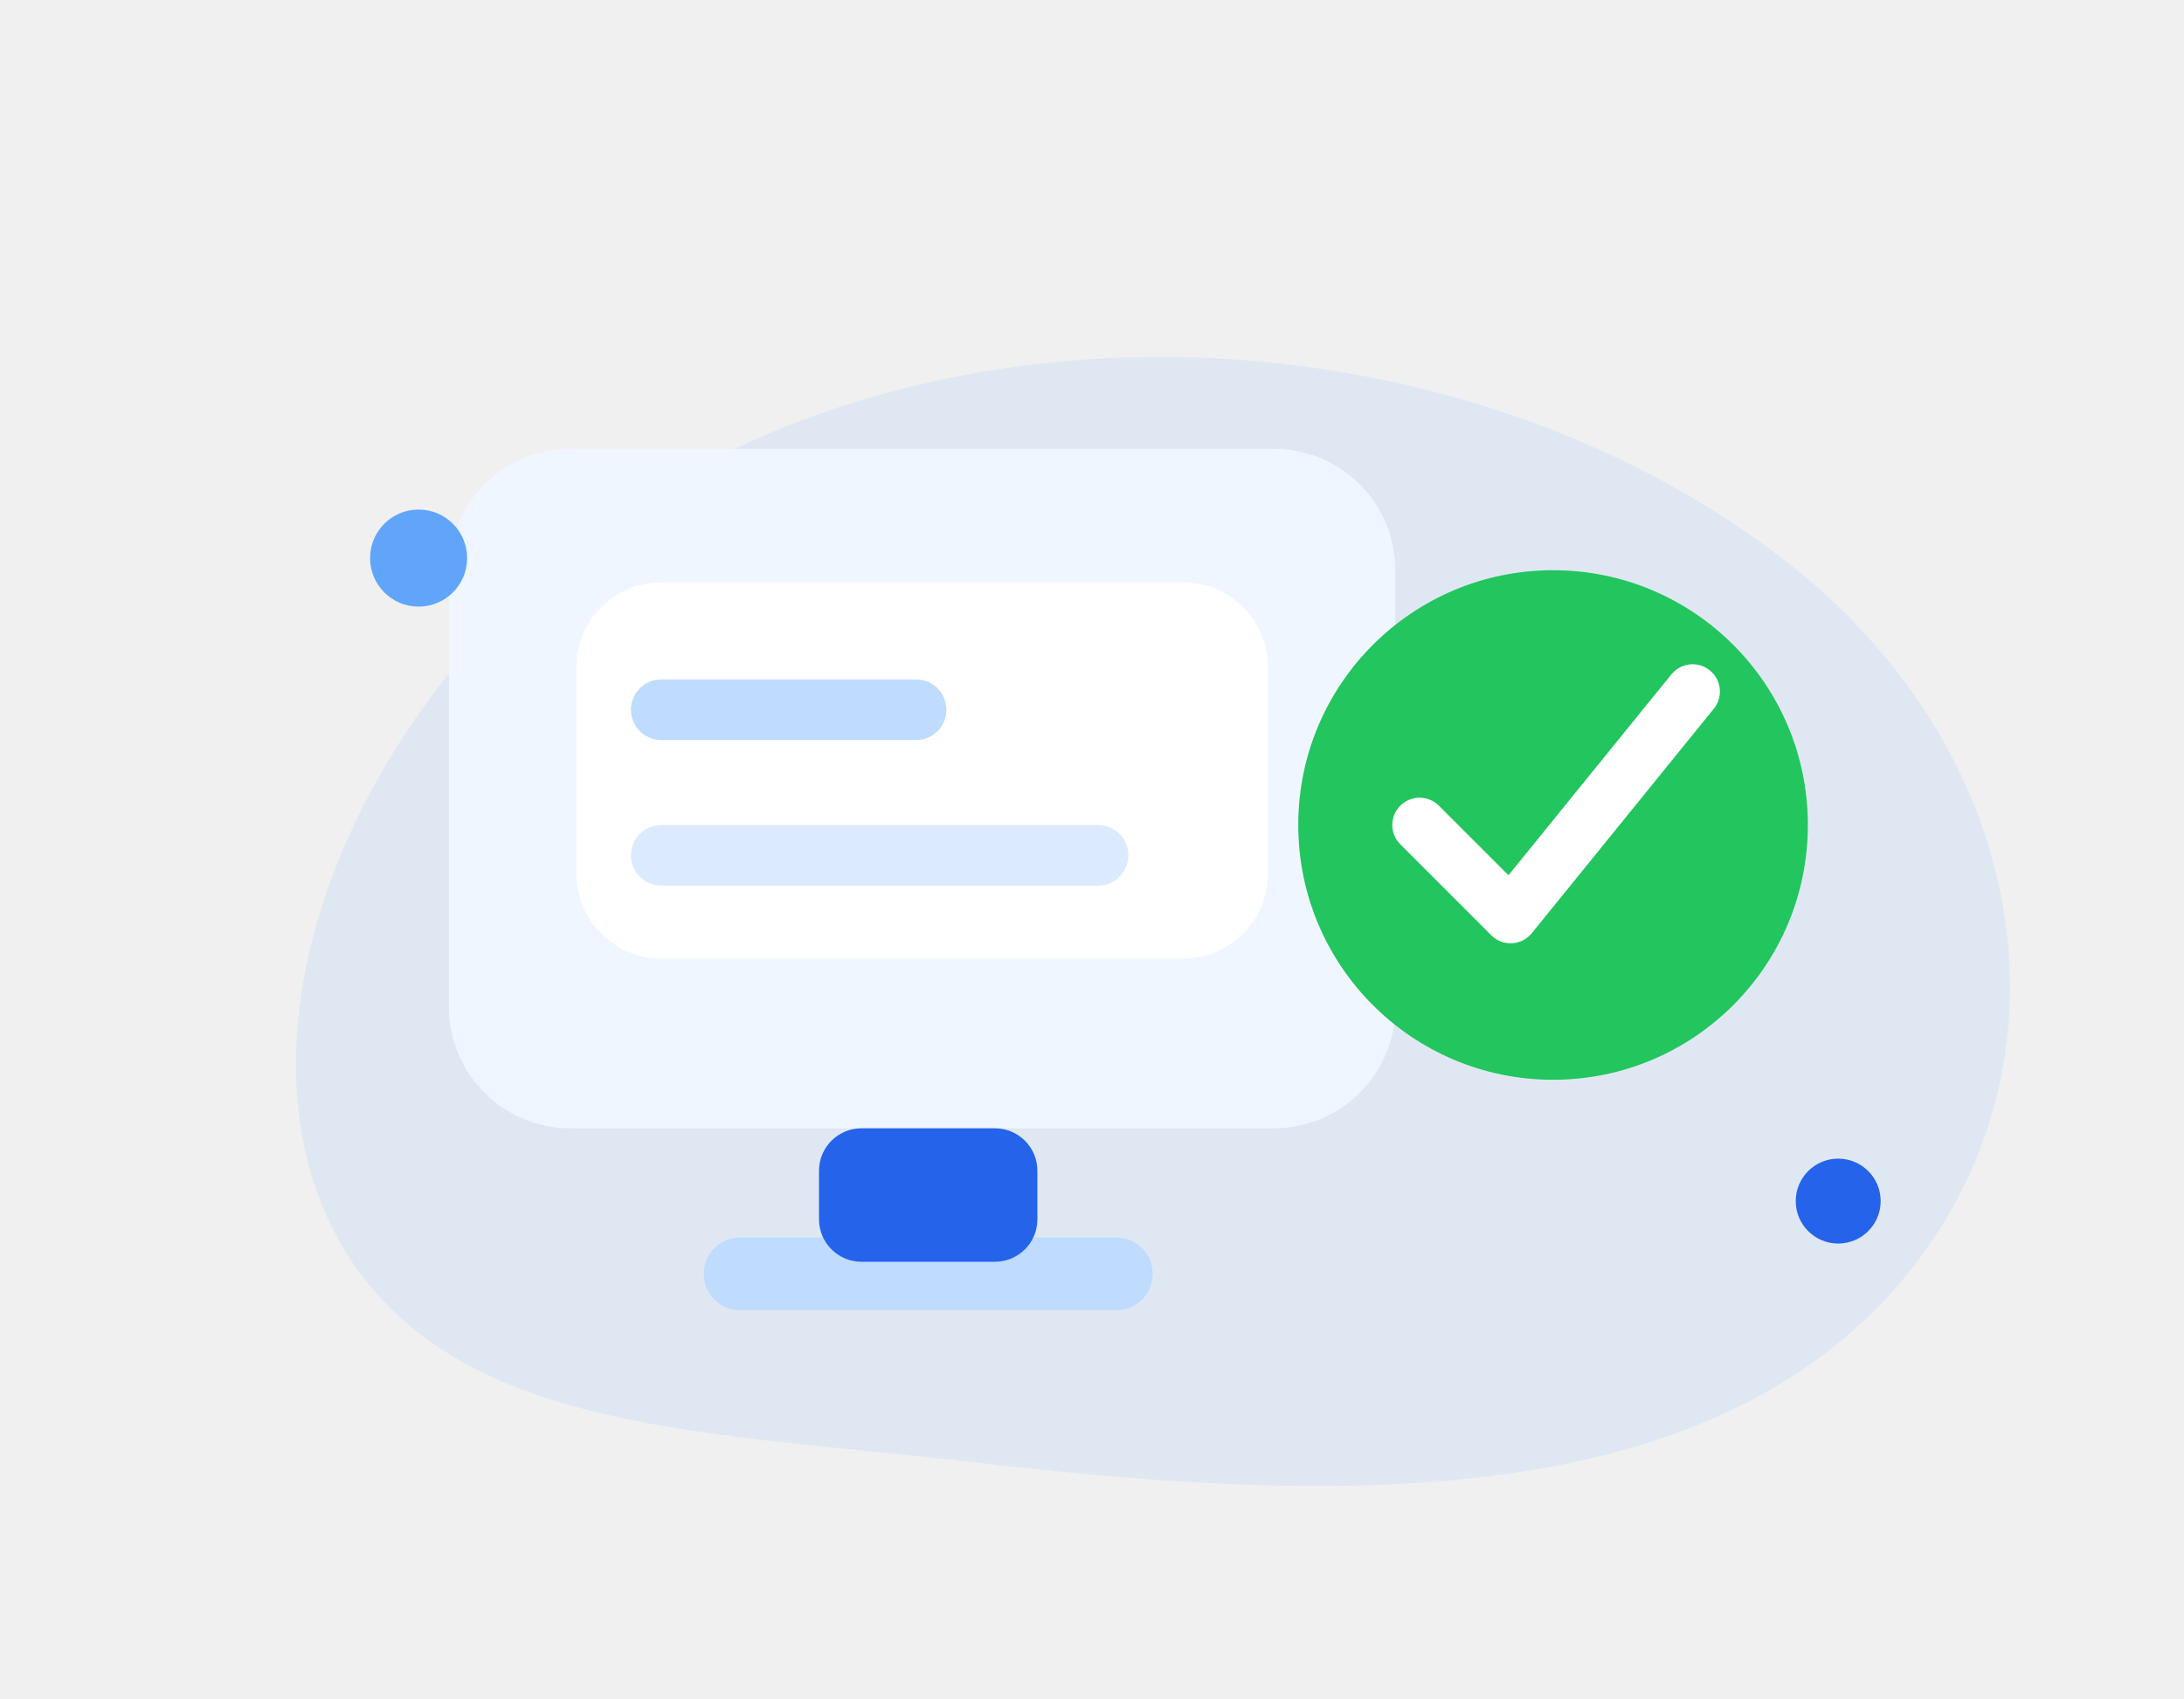
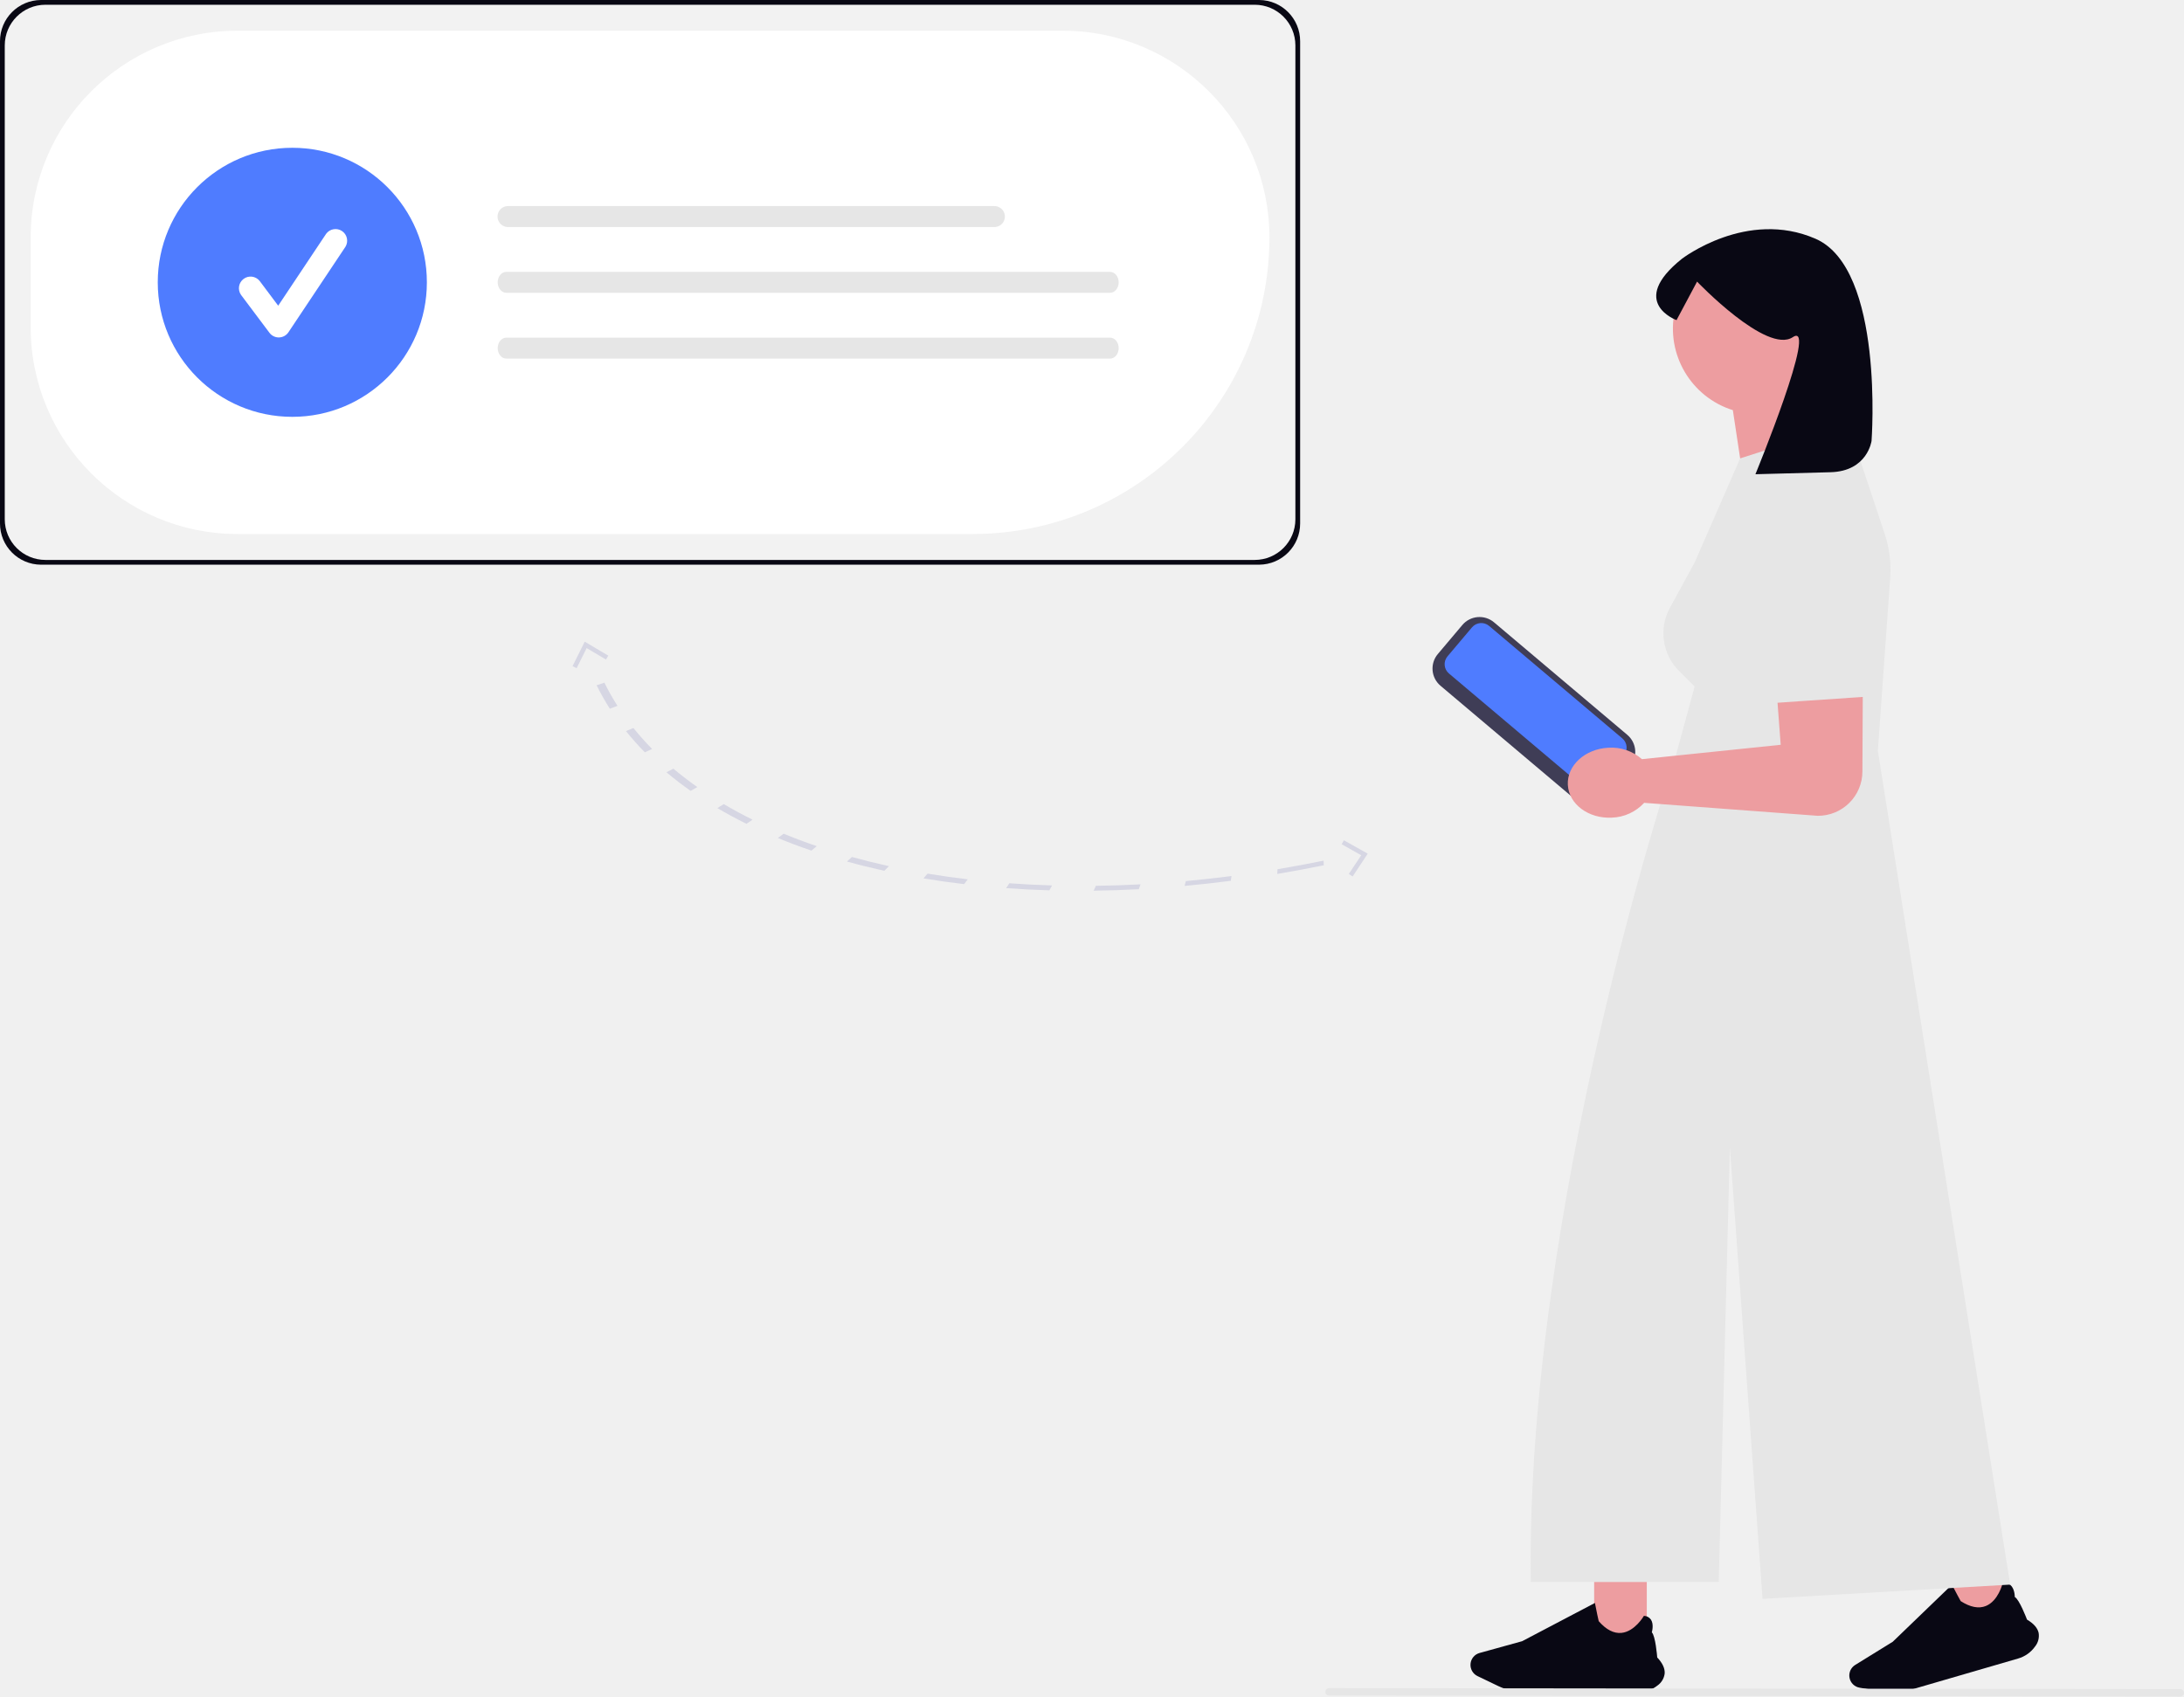
- <svg xmlns="http://www.w3.org/2000/svg" viewBox="0 0 360 280" role="img" aria-label="Device connected">
-   <path fill="#93c5fd" fill-opacity=".18" d="M58 208c-24-36 1-97 50-127 56-34 136-28 187 12 43 34 48 89 14 123-35 35-97 31-149 25-44-5-83-5-102-33Z" />
-   <rect x="74" y="74" width="156" height="112" rx="20" fill="#eff6ff" />
-   <rect x="95" y="96" width="114" height="62" rx="14" fill="#fff" />
-   <rect x="116" y="204" width="74" height="12" rx="6" fill="#bfdbfe" />
-   <rect x="135" y="186" width="36" height="22" rx="7" fill="#2563eb" />
-   <circle cx="256" cy="136" r="42" fill="#22c55e" />
-   <path fill="none" stroke="#fff" stroke-linecap="round" stroke-linejoin="round" stroke-width="9" d="m234 136 15 15 30-37" />
-   <rect x="104" y="112" width="52" height="10" rx="5" fill="#bfdbfe" />
-   <rect x="104" y="136" width="82" height="10" rx="5" fill="#dbeafe" />
-   <circle cx="69" cy="92" r="8" fill="#60a5fa" />
-   <circle cx="303" cy="198" r="7" fill="#2563eb" />
+ <svg xmlns="http://www.w3.org/2000/svg" width="960" height="745.896" viewBox="0 0 960 745.896">
+   <g transform="translate(629.68 271.285)">
+     <g transform="translate(0 0)">
+       <path d="M609.416,355.1l-58.567-49.463a9.9,9.9,0,0,1-1.175-13.942l10.773-12.766a9.9,9.9,0,0,1,13.942-1.175l58.567,49.463a9.9,9.9,0,0,1,1.175,13.942l-10.78,12.766A9.9,9.9,0,0,1,609.416,355.1Z" transform="translate(-547.343 -275.422)" fill="#3f3d56" />
+       <path d="M551.75,291.644a5.338,5.338,0,0,0,.633,7.513L610.95,348.62a5.338,5.338,0,0,0,7.512-.633l10.78-12.766a5.338,5.338,0,0,0-.633-7.513l-58.567-49.463a5.338,5.338,0,0,0-7.513.633Z" transform="translate(-545.174 -274.343)" fill="#4f7cff" />
+     </g>
+   </g>
+   <g transform="translate(646.364 100.762)">
+     <rect width="23.139" height="30.498" transform="translate(54.362 591.747)" fill="#ed9da0" />
+     <path d="M718.634,510.091H669.449a28.366,28.366,0,0,1-12.217-2.784l-9.066-4.357a5.447,5.447,0,0,1,.907-10.156l18.709-5.176,32-16.818.024.119c.6,3.031,1.525,7.61,1.644,7.889,3.282,3.763,6.653,5.491,10.021,5.151,5.873-.6,9.778-7.38,9.816-7.446l.03-.052.059.006a3.894,3.894,0,0,1,3.024,1.65c1.34,2.024.523,5.131.388,5.6,1.6,1.568,2.325,10.337,2.381,11.046,2.32,2.459,3.422,4.822,3.277,7.023a7.567,7.567,0,0,1-3.176,5.318,13.736,13.736,0,0,1-8.635,2.989Z" transform="translate(-645.082 133.202)" fill="#090814" />
+     <rect width="23.139" height="30.498" transform="translate(207.896 584.302) rotate(-16.22)" fill="#ed9da0" />
+     <path d="M840.225,497.617,793,511.357a28.37,28.37,0,0,1-12.509.74l-9.924-1.652a5.446,5.446,0,0,1-1.961-10l16.514-10.2,26.033-25.086.056.1c1.417,2.738,3.6,6.88,3.782,7.115,4.2,2.694,7.922,3.415,11.06,2.143,5.476-2.212,7.327-9.815,7.346-9.891l.014-.058.058-.011a3.9,3.9,0,0,1,3.364.738c1.852,1.568,1.934,4.782,1.937,5.27,1.98,1.058,5.119,9.277,5.371,9.94,2.915,1.713,4.633,3.675,5.108,5.833a7.566,7.566,0,0,1-1.568,5.991,13.734,13.734,0,0,1-7.456,5.282Z" transform="translate(-599.51 130.817)" fill="#090814" />
+     <path d="M784.947,74.115a37.616,37.616,0,1,0-48.889,35.9l7.272,48.06L780.4,127.183a93.394,93.394,0,0,1-12.309-21.7,37.578,37.578,0,0,0,16.846-31.357Z" transform="translate(-620.729 -30.449)" fill="#ed9da0" />
+     <path d="M816.9,238.023,822.331,162a50.281,50.281,0,0,0-2.452-19.484l-16.1-48.274-47.4,15.224-20,45.755-10.892,19.97a23.346,23.346,0,0,0,3.987,27.685l6.9,6.9-9.625,35.3,1.013-.036-1.358.176s-64.355,193.6-62.046,358.253h82.6l4.9-191.126L766.221,610.9l108.849-6.269L816.9,238.023Z" transform="translate(-637.838 -8.692)" fill="#e6e6e6" />
+     <path d="M799.037,125.2s-1.757,13.332-18.032,13.763l-33.013.883S775.9,71.931,764.419,79.581s-42.076-24.426-42.076-24.426l-9.029,16.933s-21.566-7.811,2.336-26.939c0,0,28.524-22.054,58.805-8.809S799.037,125.2,799.037,125.2Z" transform="translate(-622.742 -32.106)" fill="#090814" />
+     <path d="M676.163,238.186c-.436-8.488,7.515-15.794,17.769-16.326a20.189,20.189,0,0,1,14.78,5.01l.238-.012,60.785-6.295-4.559-60.328c-1.687-11.666,1.589-23.43,13.081-26.07h0A22.662,22.662,0,0,1,806,156.355l-.348,75.989A19.522,19.522,0,0,1,786,251.785l-76.285-5.7a20.189,20.189,0,0,1-14.185,6.51c-10.255.531-18.927-5.921-19.362-14.4Z" transform="translate(-633.371 6.132)" fill="#ed9da0" />
+     <path d="M736.562,135.293l3.661,68.828,50.875-3.452-9-71.582" transform="translate(-610.61 4.439)" fill="#e6e6e6" />
+   </g>
+   <path d="M631.6,709.085l374.156.418a1.639,1.639,0,0,0,0-3.278L631.6,705.807a1.64,1.64,0,0,0,0,3.28Z" transform="translate(-47.392 36.393)" fill="#e6e6e6" />
+   <g transform="translate(0)">
+     <path d="M881.88,381.477H346.388a18.106,18.106,0,0,1-18-18.174V151.37a18.106,18.106,0,0,1,18-18.17H881.88a18.106,18.106,0,0,1,18,18.171V363.3a18.106,18.106,0,0,1-18,18.171Z" transform="translate(-328.39 -133.2)" fill="#090814" />
+     <path d="M877.835,377.294H346.257a17.886,17.886,0,0,1-17.865-17.865V151.064A17.886,17.886,0,0,1,346.257,133.2H877.835A17.886,17.886,0,0,1,895.7,151.065V359.428a17.886,17.886,0,0,1-17.865,17.865Z" transform="translate(-326.299 -131.11)" fill="#f2f2f2" />
+     <path d="M753.366,365.407H430.142a90.946,90.946,0,0,1-90.848-90.848v-39.6a90.946,90.946,0,0,1,90.848-90.85H792.959a90.946,90.946,0,0,1,90.848,90.85A130.6,130.6,0,0,1,753.366,365.407Z" transform="translate(-325.807 -130.616)" fill="#fff" />
+     <path d="M665.121,201.574H451.466a4.608,4.608,0,1,1,0-9.215H665.121a4.608,4.608,0,1,1,0,9.215Z" transform="translate(-228.089 -101.751)" fill="#e6e6e6" />
+     <path d="M716.021,248.6H450.658c-2.1,0-3.8-2.062-3.8-4.607s1.7-4.608,3.8-4.608H716.021c2.1,0,3.8,2.063,3.8,4.607s-1.7,4.608-3.8,4.608Z" transform="translate(-228.089 -119.86)" fill="#e6e6e6" />
+     <path d="M716.021,295.636H450.658c-2.1,0-3.8-2.062-3.8-4.607s1.7-4.608,3.8-4.608H716.021c2.1,0,3.8,2.062,3.8,4.607s-1.7,4.608-3.8,4.608Z" transform="translate(-228.089 -137.969)" fill="#e6e6e6" />
+     <path d="M699.506,307.834" transform="translate(-309.509 -123.209)" fill="#2f2e41" />
+     <ellipse cx="59.146" cy="59.146" rx="59.146" ry="59.146" transform="translate(69.344 64.976)" fill="#4f7cff" />
+     <path d="M588,271.188a5.111,5.111,0,0,1-4.09-2.046l-12.546-16.721a5.119,5.119,0,0,1,8.182-6.135l8.2,10.938,21.07-31.608a5.119,5.119,0,0,1,8.509,5.673L592.25,268.906a5.119,5.119,0,0,1-4.113,2.276Z" transform="translate(-465.461 -122.823)" fill="#fff" />
+   </g>
+   <g transform="matrix(-0.259, -0.966, 0.966, -0.259, 297.795, 464.919)">
+     <path d="M1.99,288.62,0,288.227c.418-6.923.969-13.9,1.624-20.752L3.6,268.1C2.945,274.871,2.4,281.773,1.99,288.62Zm3.946-40.811-1.945-.853c.9-6.767,1.946-13.56,3.091-20.2l1.911,1.083c-1.133,6.568-2.165,13.289-3.057,19.974Zm6.827-39.572-1.868-1.3c1.382-6.5,2.9-13,4.511-19.326l1.818,1.518c-1.6,6.258-3.1,12.688-4.464,19.113Zm9.6-37.655L20.6,168.856c1.833-6.116,3.8-12.208,5.85-18.106l1.7,1.927c-2.026,5.833-3.97,11.857-5.785,17.9Zm12.192-35.1-1.624-2.12c2.256-5.642,4.634-11.227,7.082-16.6l1.544,2.3c-2.419,5.311-4.77,10.837-7,16.413Zm14.57-31.978-1.454-2.478c2.629-5.072,5.385-10.058,8.192-14.822l1.37,2.631c-2.779,4.723-5.5,9.654-8.105,14.67Zm16.7-28.345-1.273-2.8c2.967-4.427,6.052-8.736,9.167-12.806l1.173,2.936c-3.081,4.026-6.135,8.289-9.065,12.666Zm18.56-24.25-1.066-3.068c3.254-3.7,6.617-7.261,9.994-10.574l.954,3.184c-3.338,3.276-6.665,6.8-9.883,10.457ZM104.5,31.175l-.838-3.29c3.487-2.912,7.075-5.655,10.664-8.155l.722,3.379c-3.548,2.471-7.094,5.184-10.542,8.065ZM125.841,16.3l-.6-3.458a124.543,124.543,0,0,1,11.162-5.6l.473,3.509c-3.694,1.631-7.408,3.5-11.035,5.553Zm22.248-9.778-.346-3.568A106.862,106.862,0,0,1,159.211,0l.218,3.6A105.509,105.509,0,0,0,148.09,6.52Z" transform="translate(8.031 8.038)" fill="#d6d6e3" />
+     <path d="M16.364,1.74l-1.43-1.4-6.9,7.053L1.5,0,0,1.333,7.962,10.34Z" transform="translate(0 305.883)" fill="#d6d6e3" />
+     <path d="M1.738,16.364l-1.4-1.43,7.056-6.9L0,1.5,1.333,0,10.34,7.962Z" transform="translate(176.759 0)" fill="#d6d6e3" />
+   </g>
</svg>
